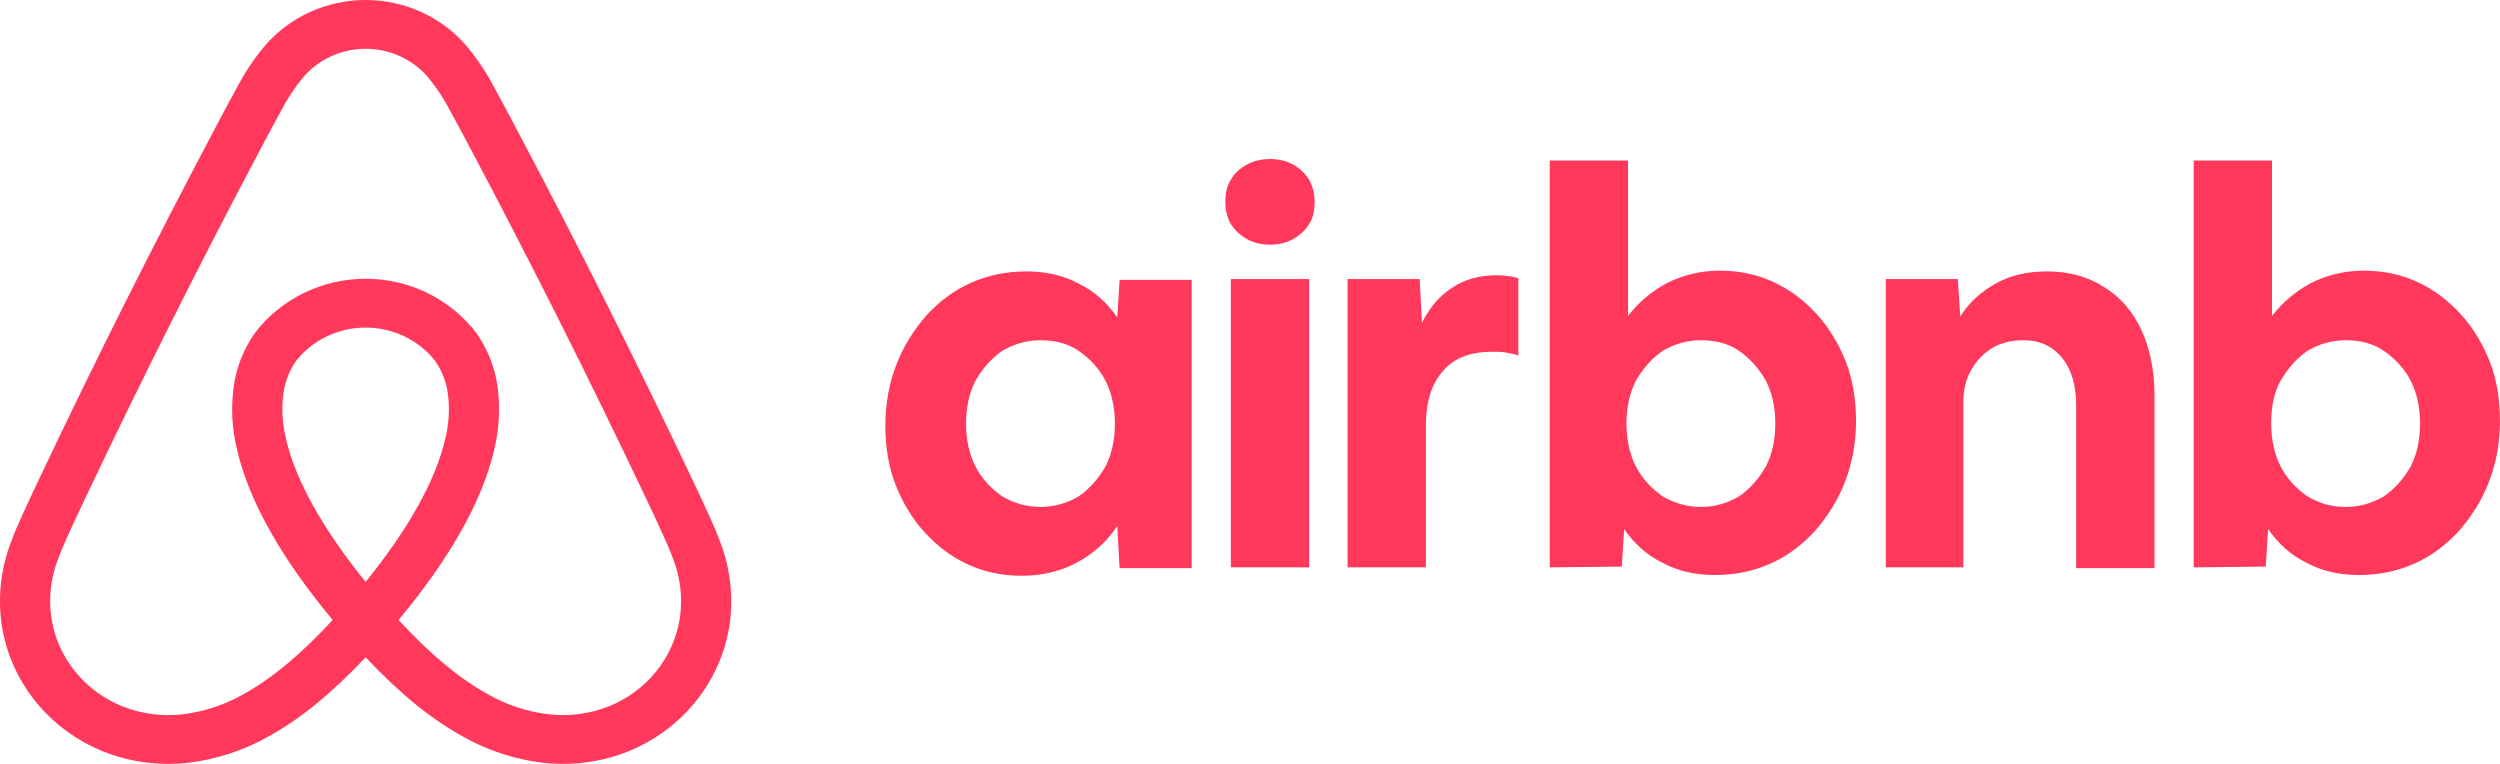
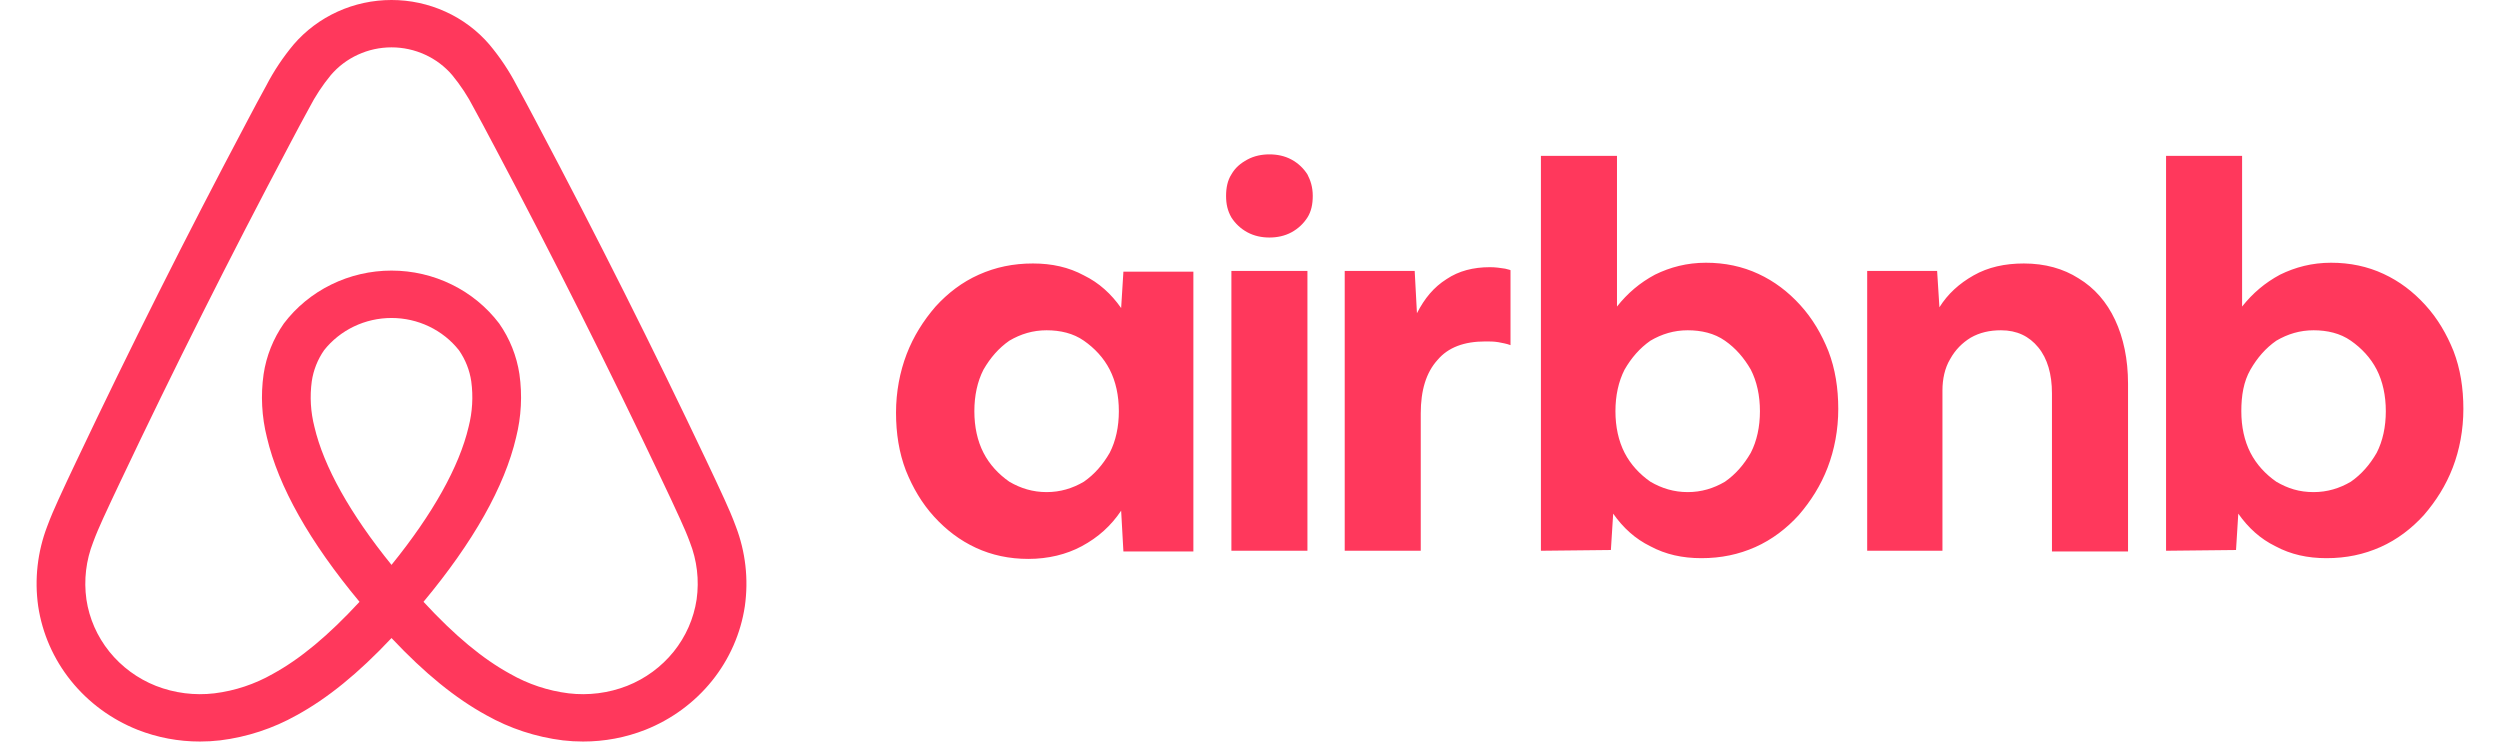
- <svg xmlns="http://www.w3.org/2000/svg" width="72" height="auto" viewBox="0 0 72 22" fill="none">
+ <svg xmlns="http://www.w3.org/2000/svg" width="118" height="35" viewBox="0 0 72 22" fill="none">
  <path d="M20.743 15.613C20.642 15.336 20.524 15.068 20.411 14.82C20.238 14.438 20.056 14.056 19.881 13.686L19.867 13.656C18.3 10.353 16.619 7.004 14.87 3.704L14.796 3.563C14.617 3.226 14.433 2.878 14.244 2.535C14.019 2.102 13.747 1.694 13.431 1.318C13.076 0.905 12.632 0.573 12.131 0.346C11.629 0.118 11.083 -6.76472e-05 10.529 2.9103e-08C9.976 6.77054e-05 9.429 0.118 8.928 0.346C8.427 0.574 7.983 0.906 7.628 1.318C7.313 1.695 7.04 2.103 6.816 2.536C6.625 2.881 6.439 3.233 6.259 3.573L6.19 3.704C4.44 7.005 2.759 10.353 1.193 13.656L1.17 13.704C0.998 14.068 0.819 14.444 0.649 14.82C0.536 15.068 0.418 15.336 0.316 15.613C0.026 16.37 -0.066 17.184 0.047 17.984C0.168 18.792 0.503 19.556 1.021 20.199C1.538 20.842 2.22 21.343 2.997 21.652C3.585 21.883 4.213 22.001 4.847 22C5.046 22 5.245 21.989 5.443 21.966C6.244 21.867 7.017 21.613 7.717 21.219C8.634 20.717 9.54 19.981 10.53 18.93C11.52 19.981 12.426 20.717 13.343 21.219C14.042 21.613 14.816 21.867 15.617 21.966C15.815 21.989 16.014 22 16.213 22C16.847 22.001 17.475 21.883 18.062 21.652C18.84 21.343 19.521 20.842 20.039 20.199C20.556 19.556 20.892 18.792 21.013 17.984C21.126 17.184 21.034 16.37 20.743 15.613ZM10.53 16.759C9.305 15.247 8.518 13.842 8.243 12.664C8.13 12.223 8.103 11.765 8.164 11.314C8.212 10.984 8.337 10.668 8.529 10.391C8.764 10.094 9.068 9.852 9.415 9.686C9.762 9.52 10.143 9.434 10.53 9.434C10.917 9.434 11.298 9.52 11.645 9.686C11.992 9.852 12.296 10.094 12.531 10.392C12.723 10.669 12.848 10.984 12.896 11.315C12.957 11.766 12.93 12.224 12.817 12.665C12.541 13.843 11.755 15.247 10.53 16.759ZM19.582 17.785C19.497 18.35 19.263 18.884 18.901 19.334C18.539 19.783 18.063 20.134 17.519 20.349C16.969 20.564 16.372 20.64 15.784 20.57C15.173 20.494 14.584 20.298 14.052 19.994C13.235 19.547 12.409 18.861 11.479 17.855C12.959 16.077 13.884 14.438 14.226 12.978C14.38 12.364 14.414 11.727 14.325 11.101C14.244 10.562 14.039 10.048 13.724 9.597C13.355 9.111 12.874 8.715 12.319 8.443C11.764 8.17 11.152 8.028 10.53 8.028C9.909 8.028 9.296 8.17 8.741 8.443C8.186 8.715 7.705 9.11 7.336 9.597C7.021 10.047 6.816 10.562 6.735 11.101C6.646 11.726 6.679 12.363 6.833 12.976C7.175 14.437 8.1 16.076 9.581 17.855C8.651 18.861 7.824 19.547 7.008 19.994C6.476 20.298 5.887 20.494 5.276 20.57C4.688 20.64 4.091 20.564 3.541 20.349C2.997 20.134 2.521 19.783 2.159 19.334C1.797 18.884 1.562 18.35 1.478 17.785C1.397 17.21 1.466 16.625 1.679 16.084C1.76 15.863 1.854 15.645 1.971 15.387C2.137 15.023 2.313 14.652 2.483 14.293L2.506 14.245C4.063 10.96 5.735 7.63 7.475 4.347L7.544 4.216C7.721 3.882 7.904 3.536 8.089 3.201C8.266 2.857 8.48 2.531 8.727 2.231C8.947 1.972 9.222 1.765 9.534 1.622C9.845 1.479 10.185 1.405 10.53 1.405C10.874 1.405 11.214 1.479 11.526 1.622C11.837 1.764 12.112 1.972 12.332 2.23C12.579 2.531 12.794 2.856 12.97 3.201C13.153 3.532 13.335 3.875 13.51 4.207L13.585 4.347C15.325 7.63 16.996 10.96 18.554 14.245L18.568 14.275C18.741 14.639 18.92 15.016 19.088 15.388C19.206 15.646 19.3 15.863 19.381 16.084C19.594 16.625 19.663 17.21 19.582 17.785Z" fill="#FF385C" />
  <path d="M29.424 16.582C28.86 16.582 28.341 16.472 27.867 16.252C27.393 16.032 26.987 15.723 26.626 15.327C26.265 14.931 25.994 14.468 25.791 13.961C25.588 13.433 25.498 12.86 25.498 12.244C25.498 11.627 25.611 11.033 25.814 10.504C26.017 9.976 26.31 9.513 26.671 9.095C27.032 8.698 27.461 8.368 27.957 8.148C28.454 7.927 28.973 7.817 29.559 7.817C30.123 7.817 30.62 7.927 31.071 8.17C31.522 8.39 31.883 8.72 32.177 9.139L32.244 8.06H34.32V16.362H32.244L32.177 15.151C31.883 15.591 31.5 15.943 31.003 16.208C30.552 16.45 30.011 16.582 29.424 16.582ZM29.965 14.6C30.372 14.6 30.733 14.49 31.071 14.292C31.387 14.072 31.635 13.785 31.838 13.433C32.019 13.081 32.109 12.662 32.109 12.2C32.109 11.737 32.019 11.319 31.838 10.966C31.658 10.614 31.387 10.328 31.071 10.108C30.755 9.887 30.372 9.799 29.965 9.799C29.559 9.799 29.198 9.909 28.86 10.108C28.544 10.328 28.296 10.614 28.093 10.966C27.912 11.319 27.822 11.737 27.822 12.2C27.822 12.662 27.912 13.081 28.093 13.433C28.273 13.785 28.544 14.072 28.86 14.292C29.198 14.49 29.559 14.6 29.965 14.6ZM37.862 5.813C37.862 6.056 37.817 6.276 37.704 6.452C37.592 6.628 37.434 6.782 37.231 6.892C37.028 7.002 36.802 7.047 36.576 7.047C36.351 7.047 36.125 7.002 35.922 6.892C35.719 6.782 35.561 6.628 35.448 6.452C35.335 6.254 35.29 6.056 35.29 5.813C35.29 5.571 35.335 5.351 35.448 5.175C35.561 4.976 35.719 4.844 35.922 4.734C36.125 4.624 36.351 4.58 36.576 4.58C36.802 4.58 37.028 4.624 37.231 4.734C37.434 4.844 37.592 4.998 37.704 5.175C37.795 5.351 37.862 5.549 37.862 5.813ZM35.448 16.34V8.038H37.704V16.34H35.448ZM43.729 10.218V10.24C43.616 10.196 43.48 10.174 43.368 10.152C43.232 10.13 43.12 10.13 42.984 10.13C42.352 10.13 41.879 10.306 41.563 10.68C41.224 11.055 41.066 11.583 41.066 12.266V16.34H38.81V8.038H40.886L40.953 9.293C41.179 8.852 41.45 8.522 41.833 8.28C42.194 8.038 42.623 7.927 43.12 7.927C43.278 7.927 43.435 7.949 43.571 7.971C43.638 7.994 43.684 7.994 43.729 8.016V10.218ZM44.631 16.34V4.624H46.888V9.095C47.203 8.698 47.564 8.39 48.016 8.148C48.467 7.927 48.963 7.795 49.527 7.795C50.091 7.795 50.61 7.905 51.084 8.126C51.558 8.346 51.964 8.654 52.325 9.051C52.686 9.447 52.957 9.909 53.16 10.416C53.363 10.944 53.453 11.517 53.453 12.134C53.453 12.75 53.34 13.345 53.137 13.873C52.934 14.402 52.641 14.864 52.28 15.283C51.919 15.679 51.49 16.009 50.994 16.23C50.498 16.45 49.978 16.56 49.392 16.56C48.828 16.56 48.331 16.45 47.88 16.208C47.429 15.988 47.068 15.657 46.775 15.239L46.707 16.318L44.631 16.34ZM48.986 14.6C49.392 14.6 49.753 14.49 50.091 14.292C50.407 14.072 50.655 13.785 50.858 13.433C51.039 13.081 51.129 12.662 51.129 12.2C51.129 11.737 51.039 11.319 50.858 10.966C50.655 10.614 50.407 10.328 50.091 10.108C49.776 9.887 49.392 9.799 48.986 9.799C48.58 9.799 48.219 9.909 47.88 10.108C47.564 10.328 47.316 10.614 47.113 10.966C46.933 11.319 46.842 11.737 46.842 12.2C46.842 12.662 46.933 13.081 47.113 13.433C47.294 13.785 47.564 14.072 47.88 14.292C48.219 14.49 48.58 14.6 48.986 14.6ZM54.311 16.34V8.038H56.386L56.454 9.117C56.702 8.72 57.041 8.412 57.469 8.17C57.898 7.927 58.394 7.817 58.959 7.817C59.59 7.817 60.132 7.971 60.583 8.258C61.057 8.544 61.418 8.962 61.666 9.491C61.914 10.02 62.05 10.658 62.05 11.385V16.362H59.793V11.671C59.793 11.099 59.658 10.636 59.387 10.306C59.117 9.976 58.755 9.799 58.282 9.799C57.943 9.799 57.65 9.865 57.379 10.02C57.131 10.174 56.928 10.372 56.77 10.658C56.612 10.922 56.544 11.253 56.544 11.583V16.34H54.311ZM63.178 16.34V4.624H65.434V9.095C65.75 8.698 66.111 8.39 66.562 8.148C67.013 7.927 67.51 7.795 68.074 7.795C68.638 7.795 69.157 7.905 69.631 8.126C70.105 8.346 70.51 8.654 70.871 9.051C71.233 9.447 71.503 9.909 71.707 10.416C71.91 10.944 71.999 11.517 71.999 12.134C71.999 12.75 71.887 13.345 71.684 13.873C71.481 14.402 71.188 14.864 70.826 15.283C70.465 15.679 70.037 16.009 69.54 16.23C69.044 16.45 68.525 16.56 67.938 16.56C67.374 16.56 66.878 16.45 66.427 16.208C65.975 15.988 65.615 15.657 65.321 15.239L65.254 16.318L63.178 16.34ZM67.555 14.6C67.961 14.6 68.322 14.49 68.66 14.292C68.976 14.072 69.225 13.785 69.428 13.433C69.608 13.081 69.698 12.662 69.698 12.2C69.698 11.737 69.608 11.319 69.428 10.966C69.247 10.614 68.976 10.328 68.66 10.108C68.344 9.887 67.961 9.799 67.555 9.799C67.149 9.799 66.788 9.909 66.449 10.108C66.133 10.328 65.885 10.614 65.682 10.966C65.479 11.319 65.411 11.737 65.411 12.2C65.411 12.662 65.502 13.081 65.682 13.433C65.863 13.785 66.133 14.072 66.449 14.292C66.788 14.49 67.126 14.6 67.555 14.6Z" fill="#FF385C" />
</svg>
